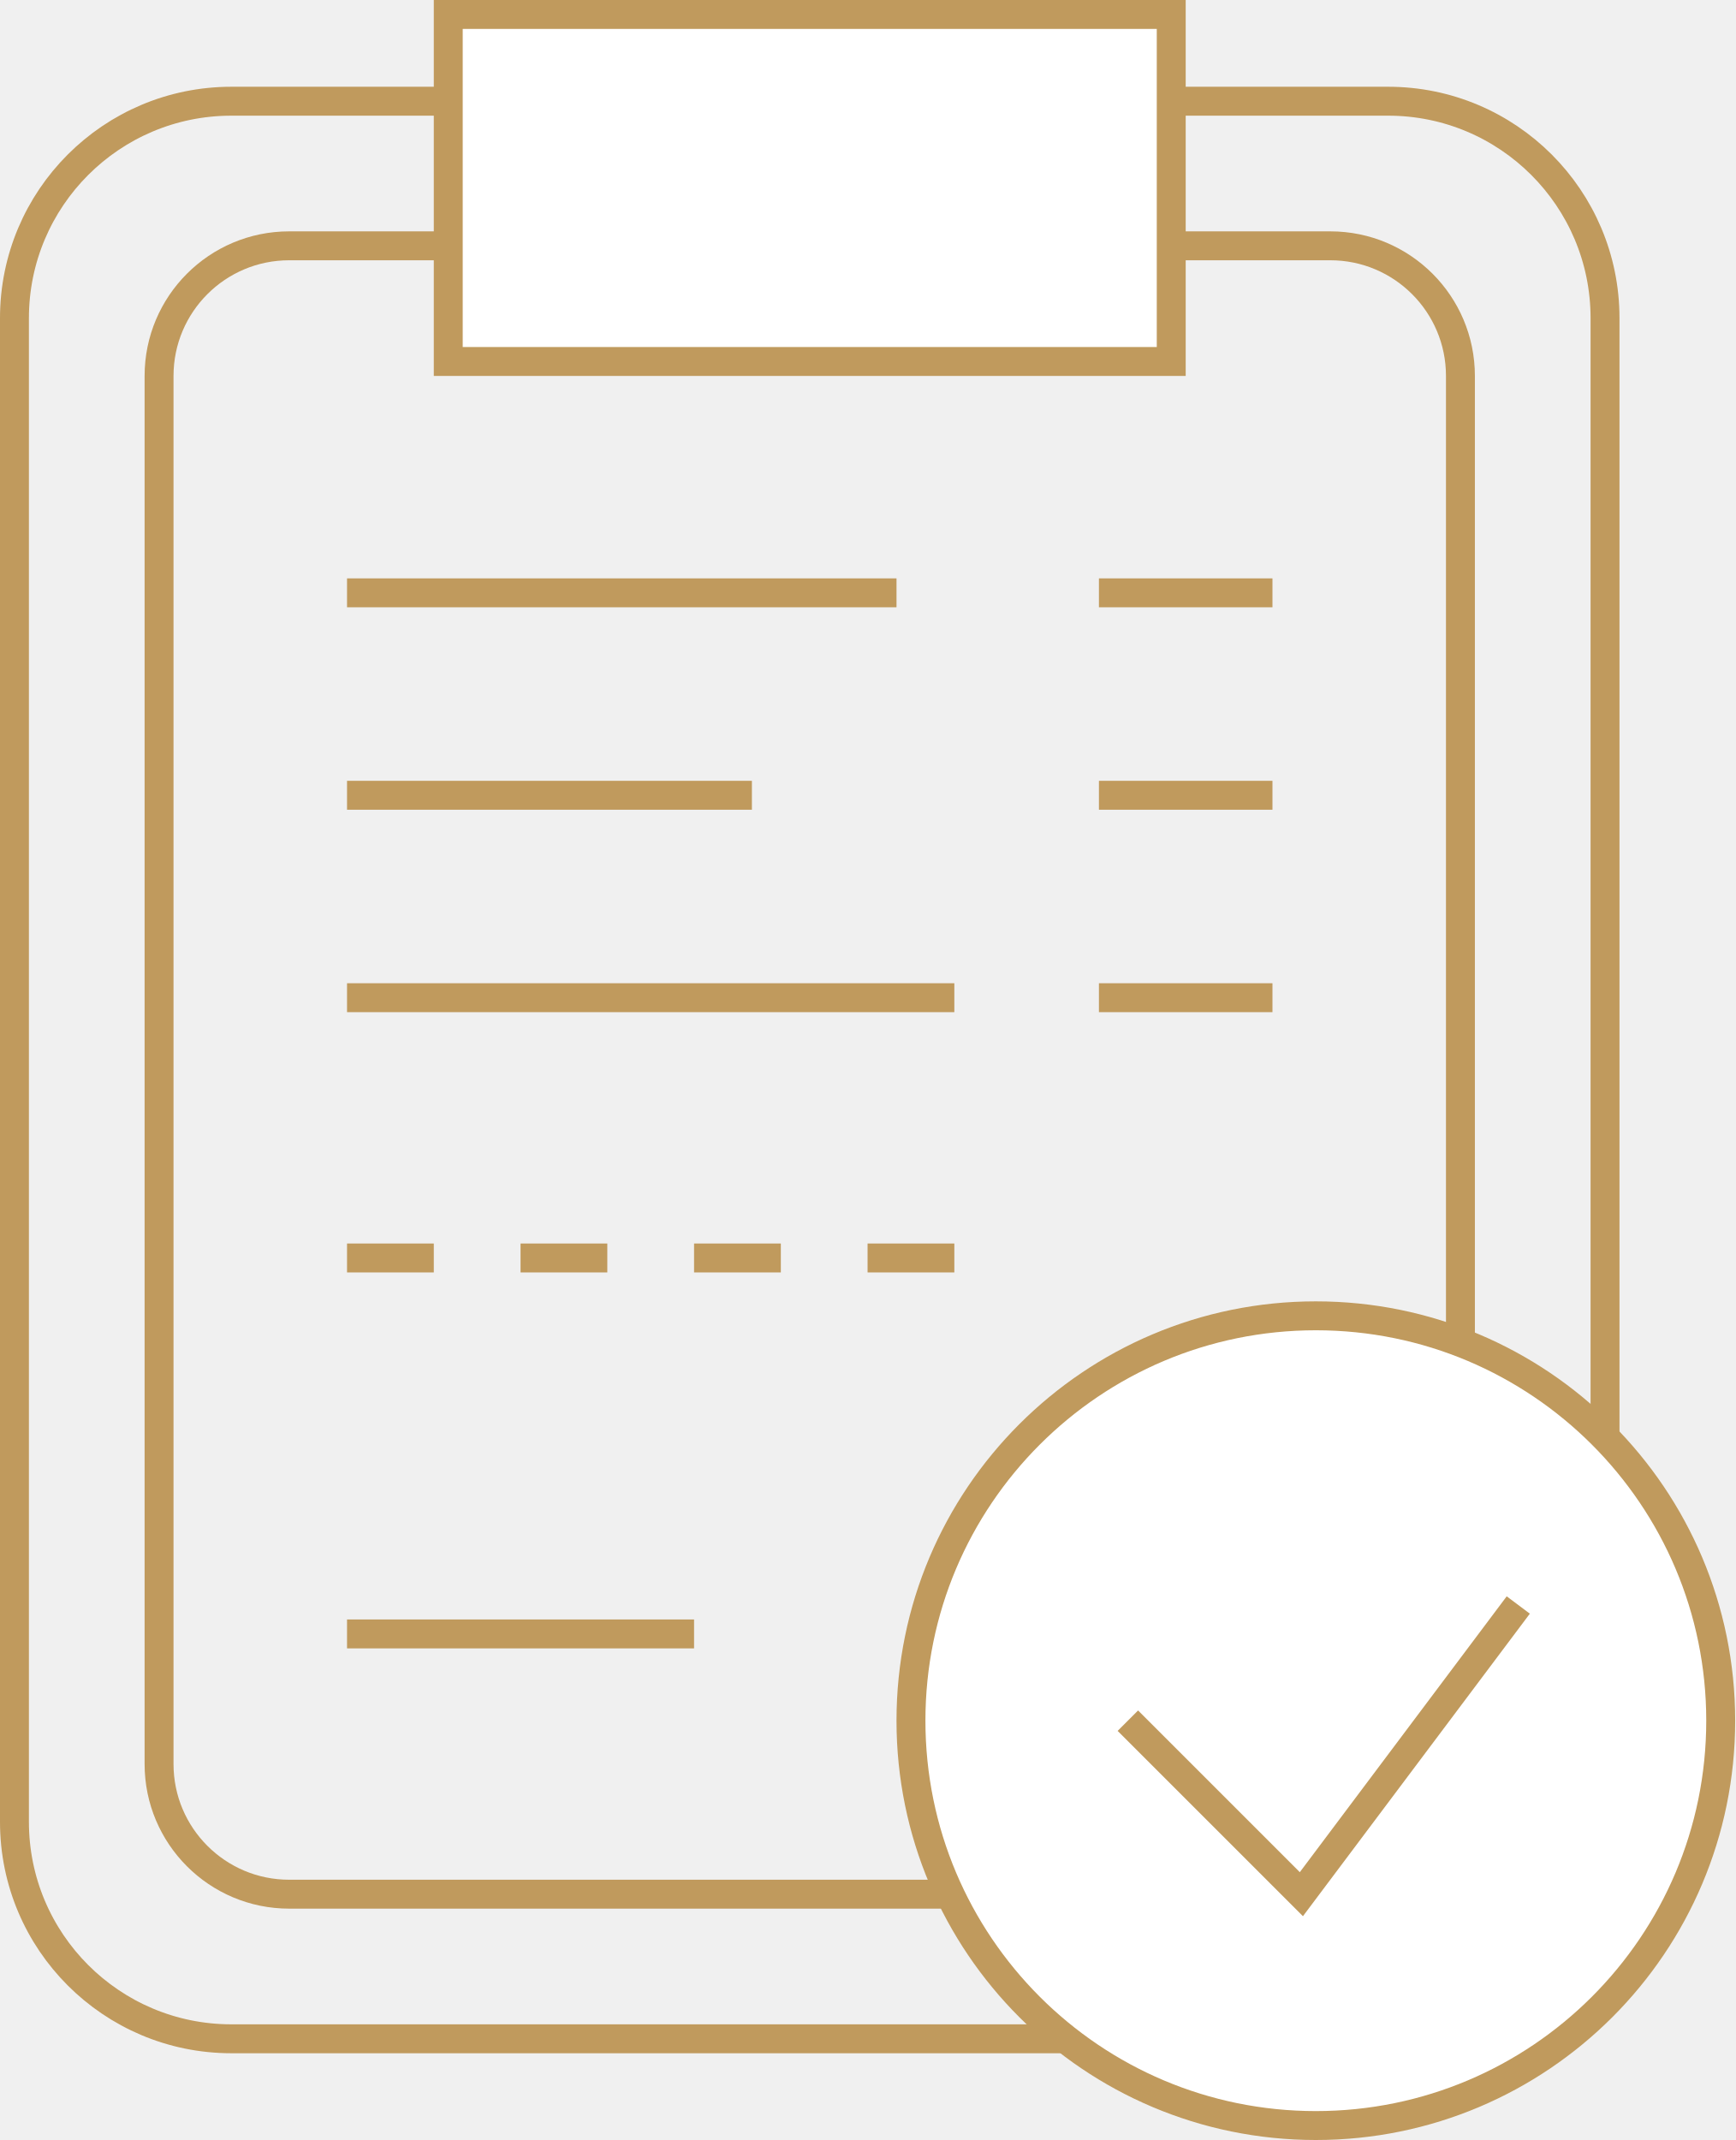
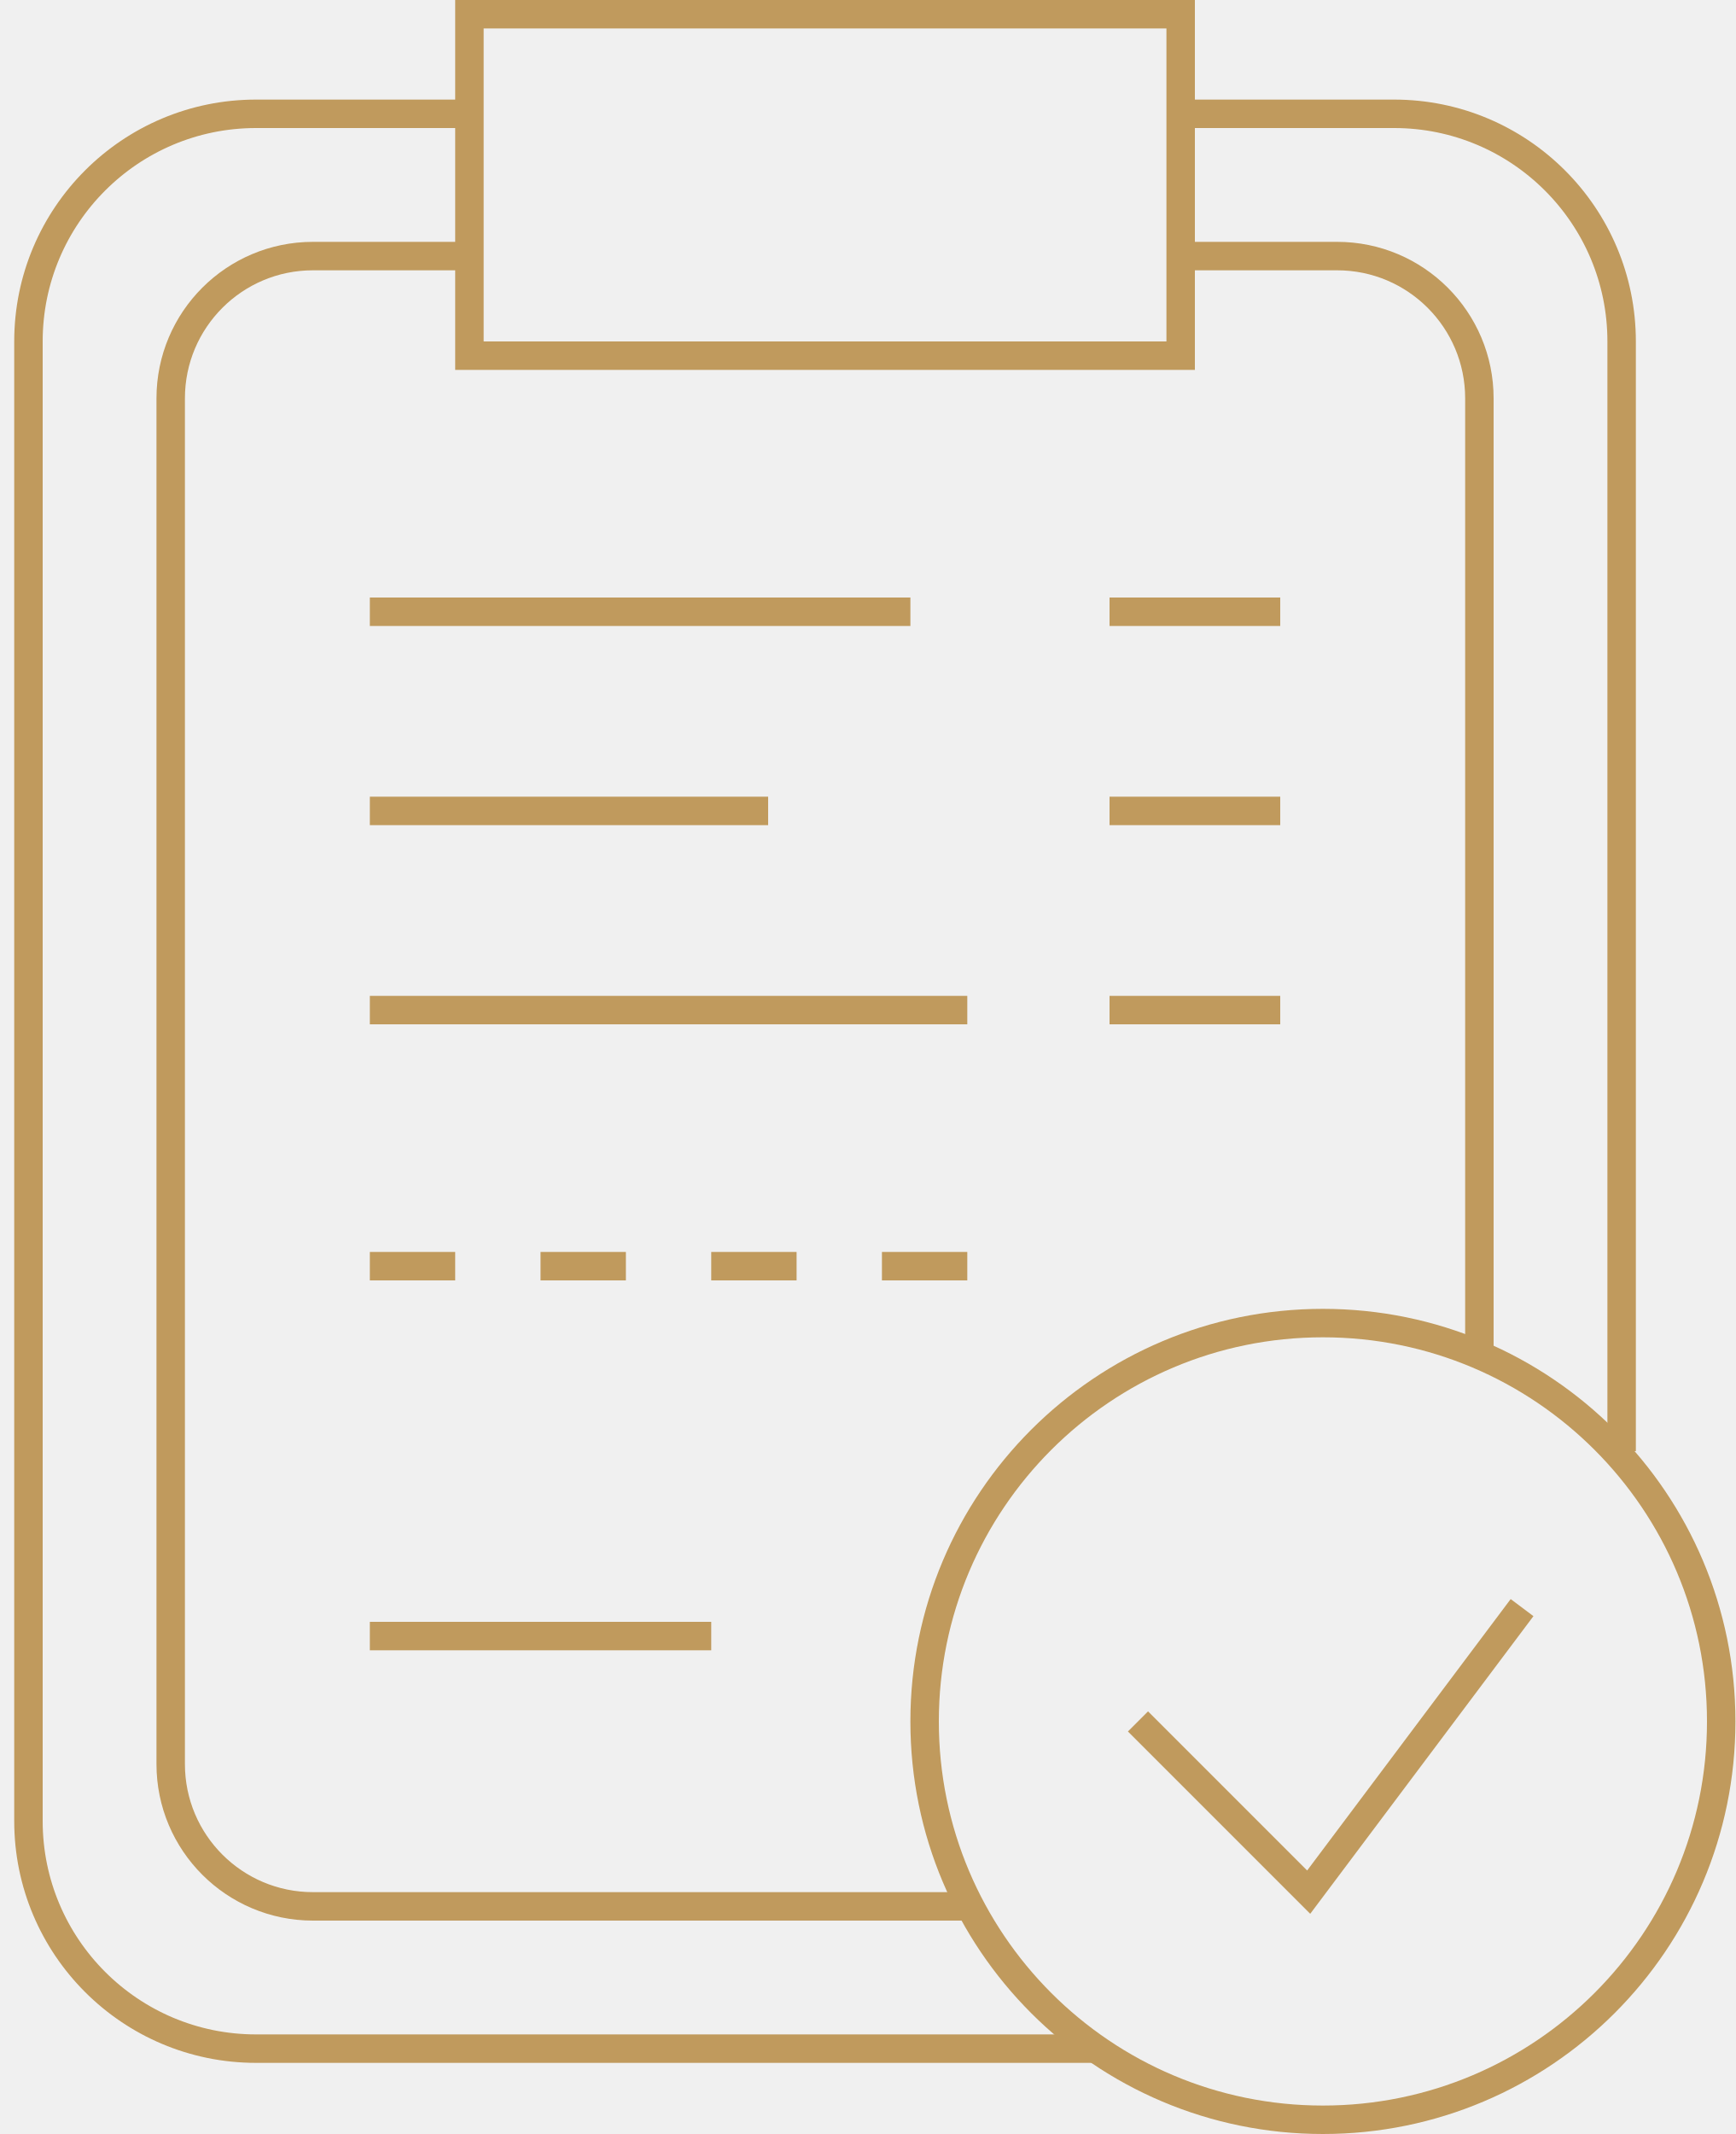
- <svg xmlns="http://www.w3.org/2000/svg" width="60" height="74" viewBox="0 0 60 74" fill="none">
-   <rect x="0.5" y="3.5" width="55" height="67" rx="7.5" stroke="#C09A5D" />
-   <rect x="5.5" y="8.5" width="45" height="57" rx="4.5" stroke="#C09A5D" />
-   <rect x="15.5" y="0.5" width="25" height="12" fill="white" stroke="#C09A5D" />
-   <circle cx="45.5" cy="59.5" r="14" fill="white" stroke="#C09A5D" />
-   <path d="M39 59.5L45 65.5L52.5 55.5" stroke="#C09A5D" />
-   <line x1="12" y1="20.5" x2="31" y2="20.5" stroke="#C09A5D" />
-   <line x1="38" y1="20.5" x2="44" y2="20.5" stroke="#C09A5D" />
-   <line x1="12" y1="27.5" x2="26" y2="27.5" stroke="#C09A5D" />
-   <line x1="38" y1="27.5" x2="44" y2="27.5" stroke="#C09A5D" />
-   <line x1="12" y1="34.5" x2="33" y2="34.5" stroke="#C09A5D" />
-   <line x1="12" y1="56.5" x2="24" y2="56.5" stroke="#C09A5D" />
-   <line x1="12" y1="43.5" x2="15" y2="43.5" stroke="#C09A5D" />
-   <line x1="18" y1="43.5" x2="21" y2="43.5" stroke="#C09A5D" />
-   <line x1="24" y1="43.5" x2="27" y2="43.5" stroke="#C09A5D" />
-   <line x1="30" y1="43.5" x2="33" y2="43.5" stroke="#C09A5D" />
-   <line x1="38" y1="34.5" x2="44" y2="34.5" stroke="#C09A5D" />
+ <svg xmlns="http://www.w3.org/2000/svg" width="61" height="75" viewBox="0 0 61 75" fill="none">
+   <path d="M16.5 4H9C4.582 4 1 7.582 1 12V64C1 68.418 4.582 72 9 72H38.5M41.5 4H49C53.418 4 57 7.582 57 12V51" stroke="#C09A5D" />
+   <path d="M16.5 9H11C8.239 9 6 11.239 6 14V62C6 64.761 8.239 67 11 67H34M41.5 9H47C49.761 9 52 11.239 52 14V47.5" stroke="#C09A5D" />
+   <rect x="16.5" y="0.5" width="25" height="12" stroke="#C09A5D" />
+   <circle cx="46.5" cy="60.5" r="14" stroke="#C09A5D" />
+   <path d="M40 60.5L46 66.5L53.5 56.5" stroke="#C09A5D" />
+   <line x1="13" y1="21.5" x2="32" y2="21.5" stroke="#C09A5D" />
+   <line x1="39" y1="21.5" x2="45" y2="21.5" stroke="#C09A5D" />
+   <line x1="13" y1="28.5" x2="27" y2="28.5" stroke="#C09A5D" />
+   <line x1="39" y1="28.5" x2="45" y2="28.5" stroke="#C09A5D" />
+   <line x1="13" y1="35.5" x2="34" y2="35.5" stroke="#C09A5D" />
+   <line x1="13" y1="57.5" x2="25" y2="57.5" stroke="#C09A5D" />
+   <line x1="13" y1="44.5" x2="16" y2="44.5" stroke="#C09A5D" />
+   <line x1="19" y1="44.5" x2="22" y2="44.5" stroke="#C09A5D" />
+   <line x1="25" y1="44.5" x2="28" y2="44.5" stroke="#C09A5D" />
+   <line x1="31" y1="44.5" x2="34" y2="44.5" stroke="#C09A5D" />
+   <line x1="39" y1="35.5" x2="45" y2="35.5" stroke="#C09A5D" />
</svg>
